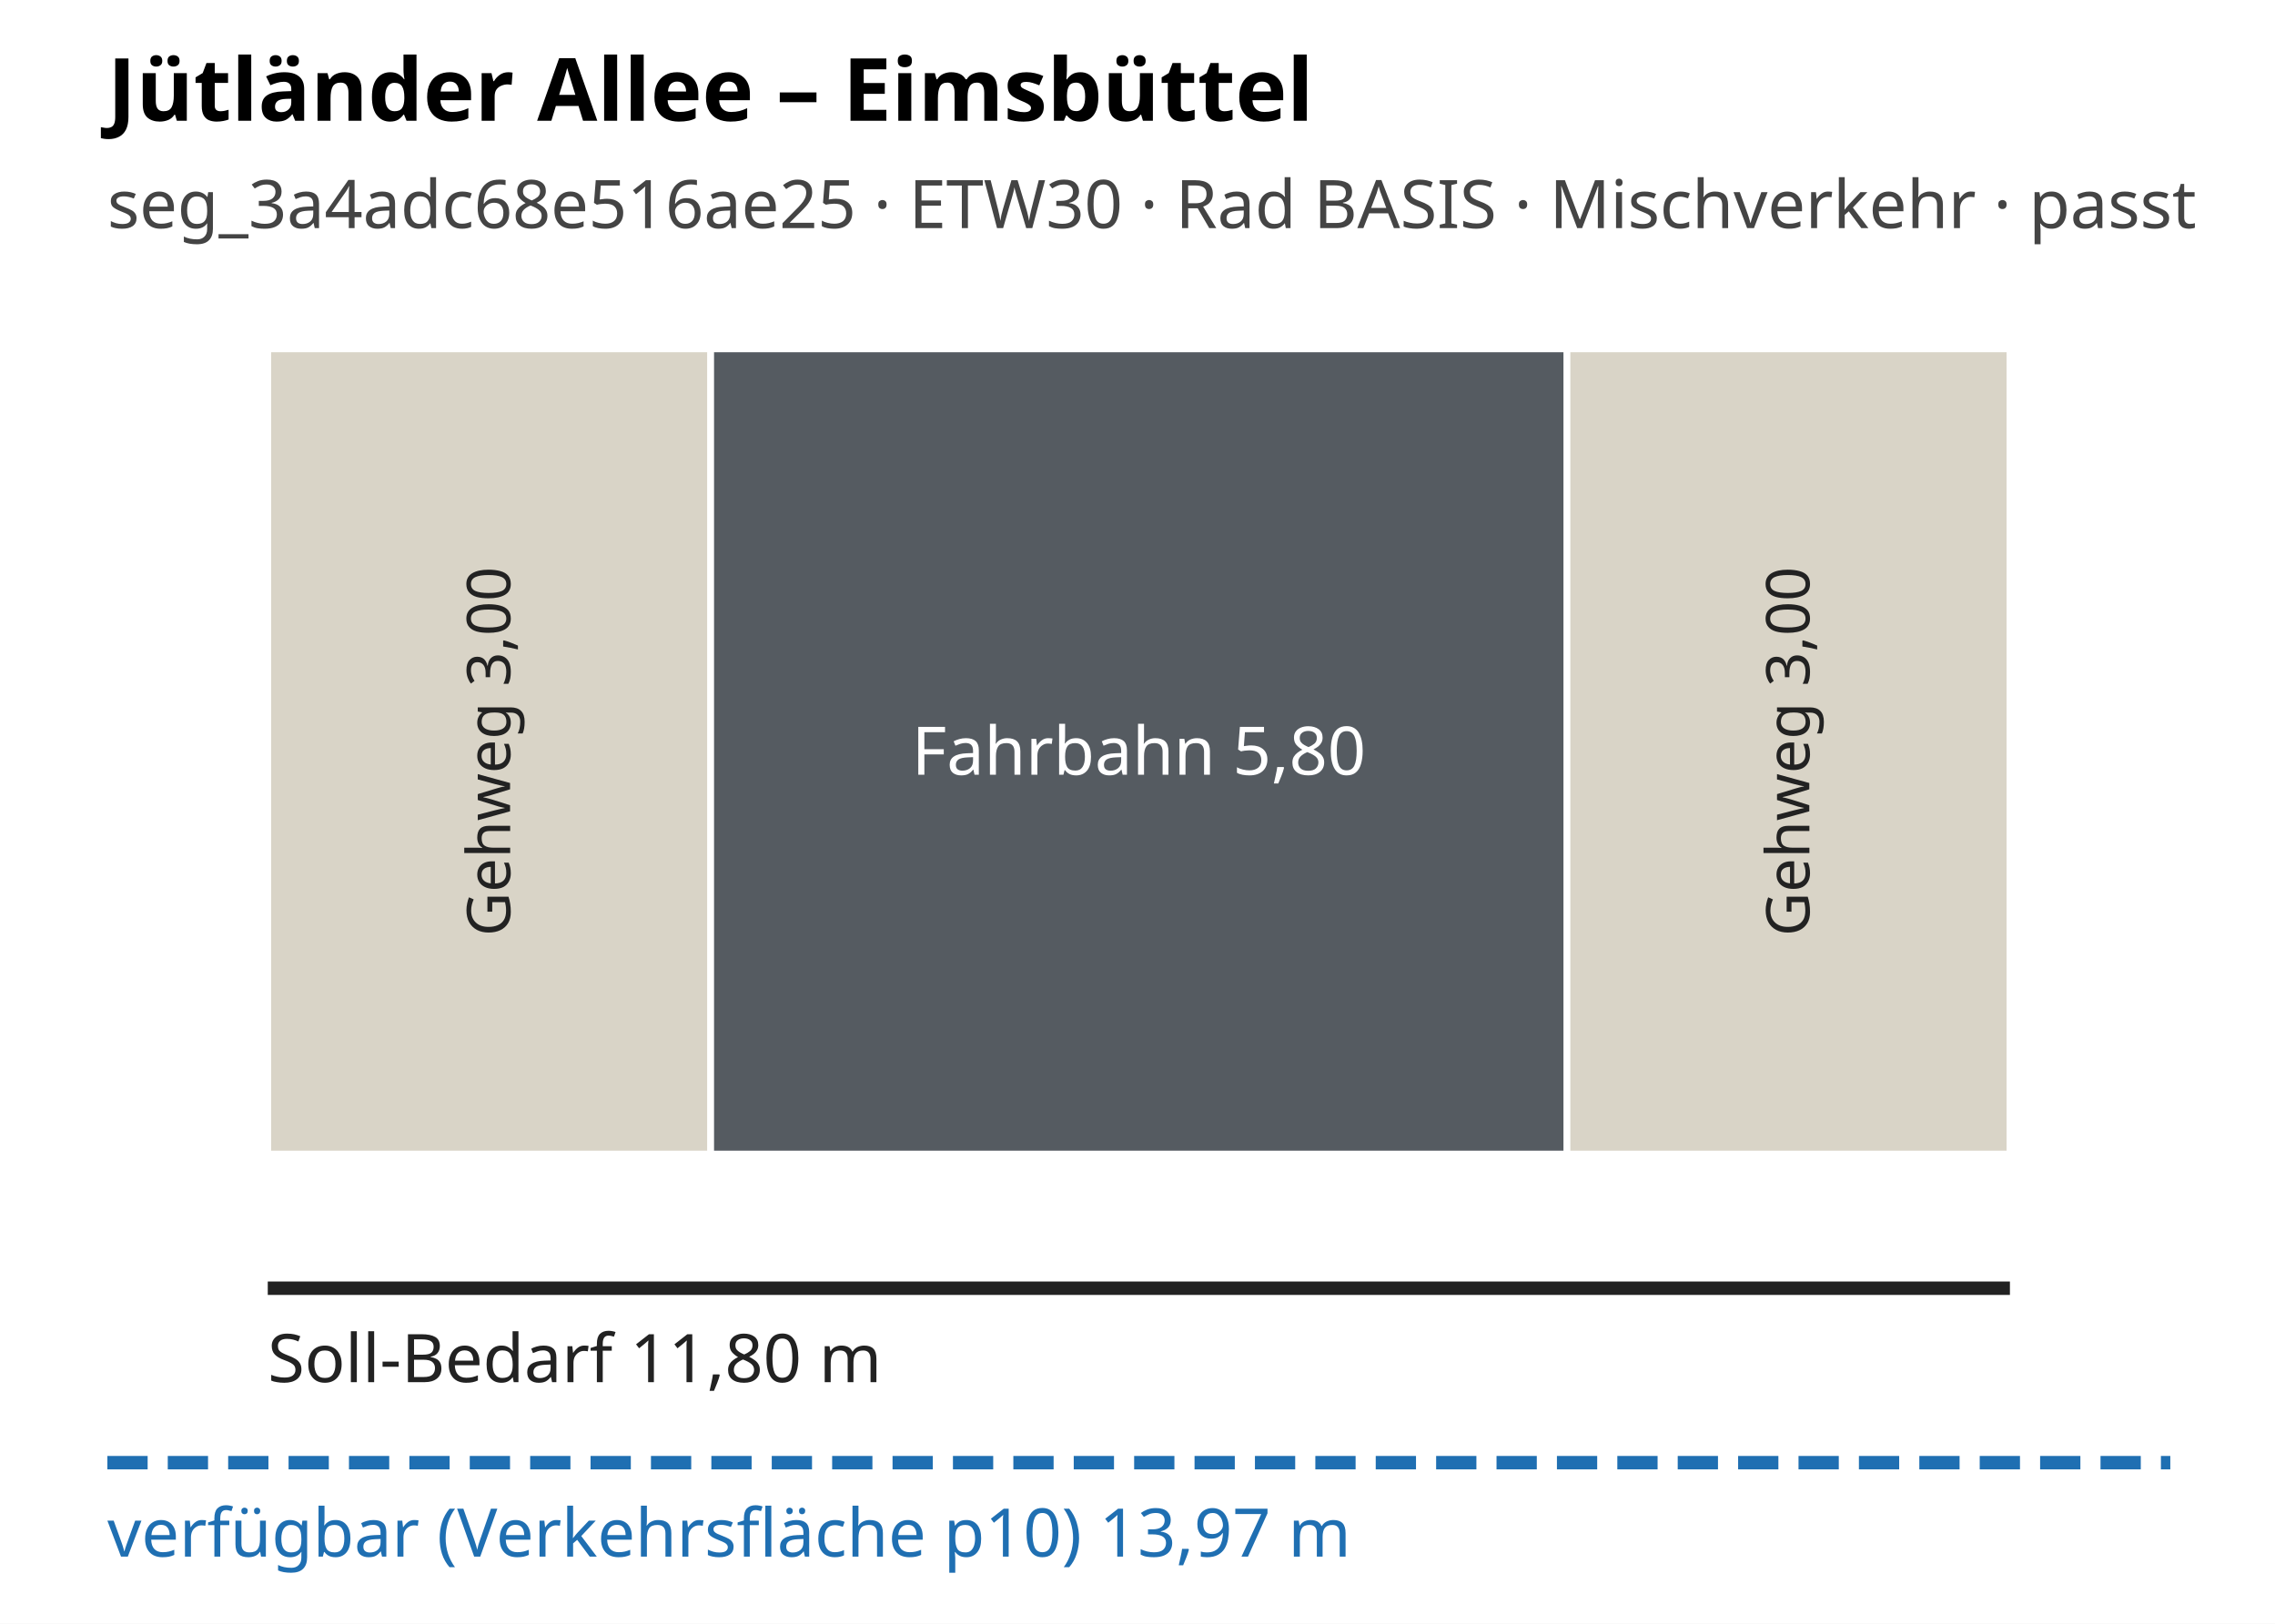
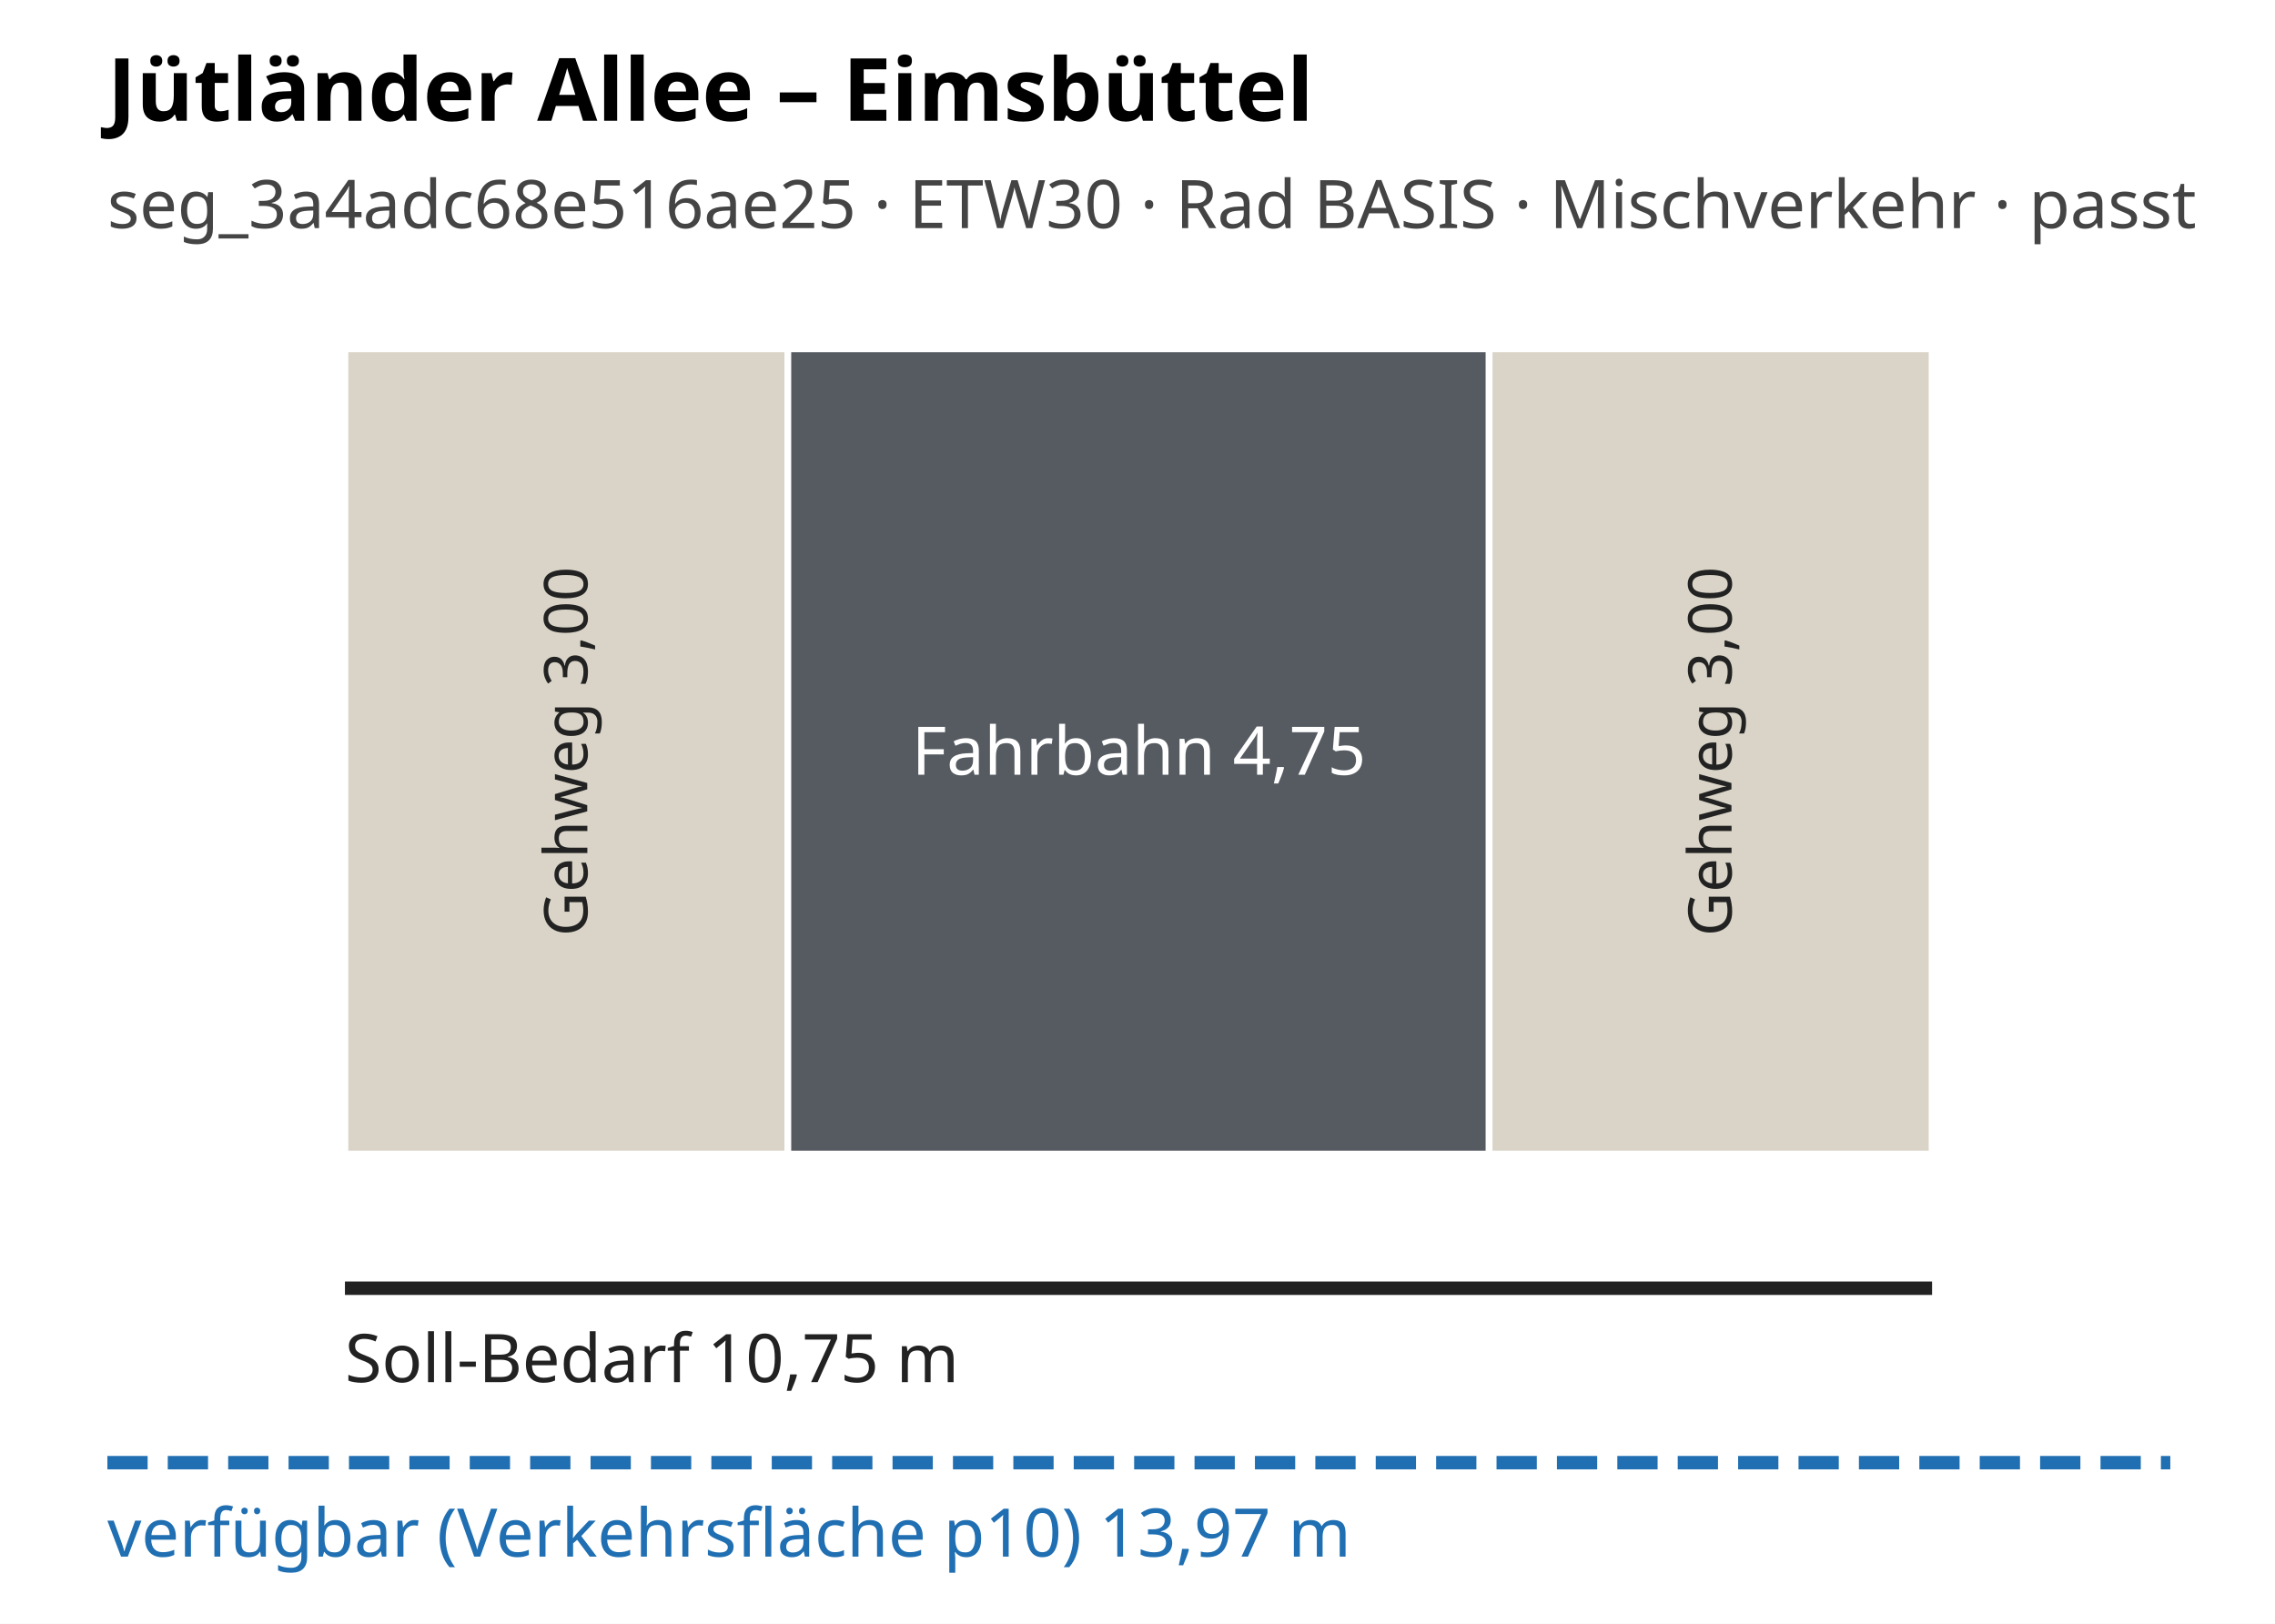
<svg xmlns="http://www.w3.org/2000/svg" width="339" height="242" viewBox="0 0 339 242" font-family="sans-serif" font-size="10">
  <rect x="0" y="0" width="339" height="242" fill="#ffffff" />
  <text x="16.0" y="18" font-size="13" font-weight="bold">Jütländer Allee – Eimsbüttel</text>
  <text x="16.0" y="34" fill="#444">seg_3a4adc68e516ae25 · ETW30 · Rad BASIS · Mischverkehr · passt</text>
-   <rect x="39.9" y="52.0" width="66.0" height="120.0" fill="#d9d4c7" stroke="#ffffff" stroke-width="1" data-element="sidewalk" data-width-m="3.00" />
-   <text transform="translate(72.9,112.0) rotate(-90)" text-anchor="middle" dominant-baseline="middle" fill="#222" font-size="9">Gehweg 3,00</text>
-   <rect x="105.9" y="52.0" width="127.6" height="120.0" fill="#555b61" stroke="#ffffff" stroke-width="1" data-element="carriageway" data-width-m="5.80" />
-   <text x="169.7" y="112.0" text-anchor="middle" dominant-baseline="middle" fill="#ffffff">Fahrbahn 5,80</text>
-   <rect x="233.5" y="52.0" width="66.0" height="120.0" fill="#d9d4c7" stroke="#ffffff" stroke-width="1" data-element="sidewalk" data-width-m="3.00" />
-   <text transform="translate(266.5,112.0) rotate(-90)" text-anchor="middle" dominant-baseline="middle" fill="#222" font-size="9">Gehweg 3,00</text>
-   <text x="39.9" y="206.0" fill="#222">Soll-Bedarf 11,80 m</text>
-   <line x1="39.9" y1="192.0" x2="299.5" y2="192.0" stroke="#222" stroke-width="2" />
+   <rect x="51.4" y="52.0" width="66.0" height="120.0" fill="#d9d4c7" stroke="#ffffff" stroke-width="1" data-element="sidewalk" data-width-m="3.00" />
+   <text transform="translate(84.4,112.0) rotate(-90)" text-anchor="middle" dominant-baseline="middle" fill="#222" font-size="9">Gehweg 3,00</text>
+   <rect x="117.4" y="52.0" width="104.5" height="120.0" fill="#555b61" stroke="#ffffff" stroke-width="1" data-element="carriageway" data-width-m="4.75" />
+   <text x="169.7" y="112.0" text-anchor="middle" dominant-baseline="middle" fill="#ffffff">Fahrbahn 4,75</text>
+   <rect x="221.9" y="52.0" width="66.0" height="120.0" fill="#d9d4c7" stroke="#ffffff" stroke-width="1" data-element="sidewalk" data-width-m="3.00" />
+   <text transform="translate(254.9,112.0) rotate(-90)" text-anchor="middle" dominant-baseline="middle" fill="#222" font-size="9">Gehweg 3,00</text>
+   <text x="51.4" y="206.0" fill="#222">Soll-Bedarf 10,75 m</text>
+   <line x1="51.4" y1="192.0" x2="287.9" y2="192.0" stroke="#222" stroke-width="2" />
  <line x1="16.0" y1="218.0" x2="323.4" y2="218.0" stroke="#1f6fb2" stroke-width="2" stroke-dasharray="6 3" />
  <text x="16.0" y="232.0" fill="#1f6fb2">verfügbar (Verkehrsfläche p10) 13,97 m</text>
</svg>
